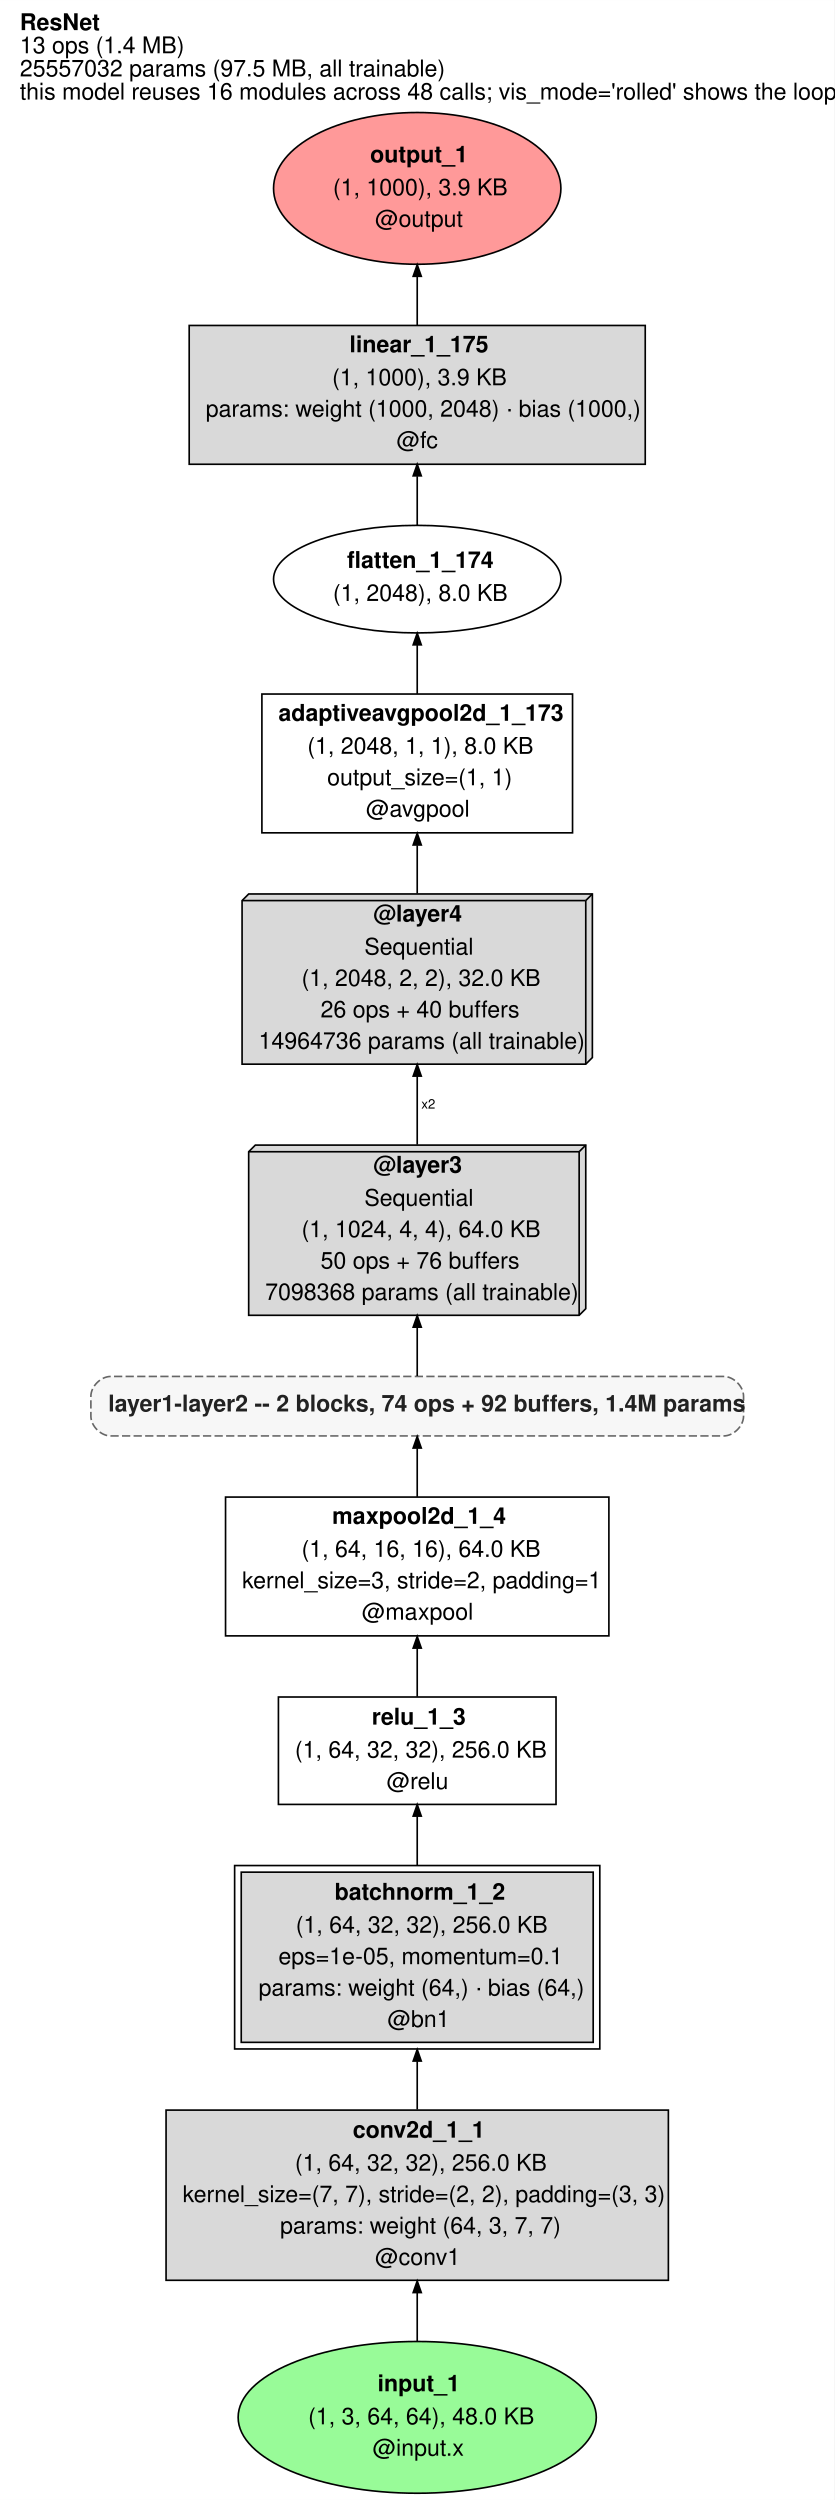
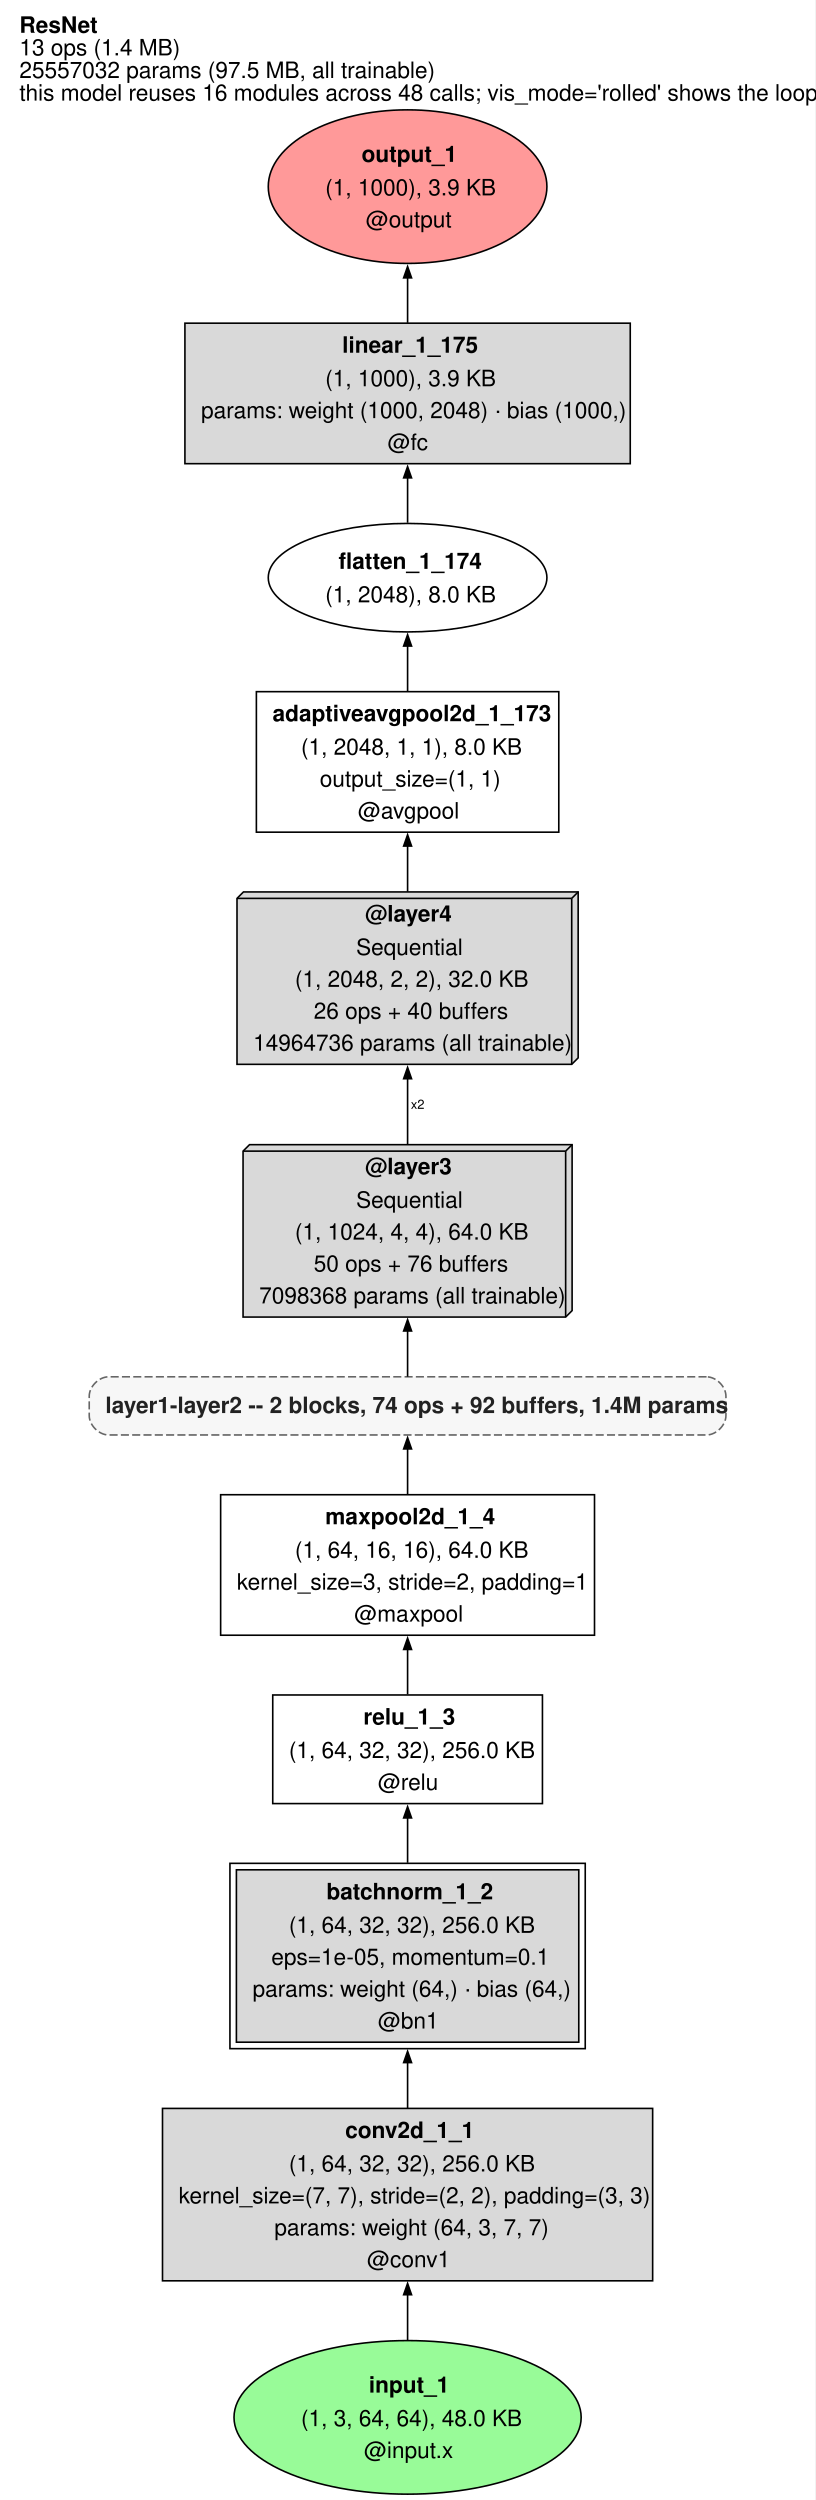
- <svg xmlns="http://www.w3.org/2000/svg" xmlns:xlink="http://www.w3.org/1999/xlink" width="505pt" height="1513pt" viewBox="0.00 0.00 505.00 1512.90">
-   <g id="graph0" class="graph" transform="scale(1 1) rotate(0) translate(4 1508.9)">
-     <polygon fill="white" stroke="transparent" points="-4,4 -4,-1508.9 501,-1508.9 501,4 -4,4" />
-     <text text-anchor="start" x="8" y="-1490.7" font-family="Helvetica,sans-Serif" font-weight="bold" font-size="14.00">ResNet</text>
-     <text text-anchor="start" x="8" y="-1476.7" font-family="Helvetica,sans-Serif" font-size="14.00">13 ops (1.4 MB)</text>
-     <text text-anchor="start" x="8" y="-1462.7" font-family="Helvetica,sans-Serif" font-size="14.00">25557032 params (97.5 MB, all trainable)</text>
-     <text text-anchor="start" x="8" y="-1448.7" font-family="Helvetica,sans-Serif" font-size="14.00">this model reuses 16 modules across 48 calls; vis_mode='rolled' shows the loop</text>
+ <svg xmlns="http://www.w3.org/2000/svg" xmlns:xlink="http://www.w3.org/1999/xlink" width="505pt" height="1548pt" viewBox="0.00 0.00 505.00 1548.00">
+   <g id="graph0" class="graph" transform="scale(1 1) rotate(0) translate(4 1544.39)">
+     <polygon fill="white" stroke="none" points="-4,4 -4,-1544.39 500.75,-1544.39 500.75,4 -4,4" />
+     <text xml:space="preserve" text-anchor="start" x="8" y="-1524.09" font-family="Helvetica,sans-Serif" font-weight="bold" font-size="14.00">ResNet</text>
+     <text xml:space="preserve" text-anchor="start" x="8" y="-1510.09" font-family="Helvetica,sans-Serif" font-size="14.00">13 ops (1.4 MB)</text>
+     <text xml:space="preserve" text-anchor="start" x="8" y="-1496.09" font-family="Helvetica,sans-Serif" font-size="14.00">25557032 params (97.5 MB, all trainable)</text>
+     <text xml:space="preserve" text-anchor="start" x="8" y="-1482.09" font-family="Helvetica,sans-Serif" font-size="14.00">this model reuses 16 modules across 48 calls; vis_mode='rolled' shows the loop</text>
    <g id="node1" class="node">
-       <ellipse fill="#98fb98" stroke="black" cx="248.5" cy="-45.96" rx="108.38" ry="45.92" />
-       <text text-anchor="start" x="224.5" y="-61.76" font-family="Helvetica,sans-Serif" font-weight="bold" font-size="14.00">input_1</text>
-       <text text-anchor="start" x="182.5" y="-41.76" font-family="Helvetica,sans-Serif" font-size="14.00">(1, 3, 64, 64), 48.0 KB</text>
-       <text text-anchor="start" x="221.5" y="-22.76" font-family="Helvetica,sans-Serif" font-size="14.00">@input.x</text>
+       <ellipse fill="#98fb98" stroke="black" cx="248.38" cy="-47.55" rx="107.48" ry="47.55" />
+       <text xml:space="preserve" text-anchor="start" x="224.38" y="-62.88" font-family="Helvetica,sans-Serif" font-weight="bold" font-size="14.00">input_1</text>
+       <text xml:space="preserve" text-anchor="start" x="182.38" y="-42.13" font-family="Helvetica,sans-Serif" font-size="14.00">(1, 3, 64, 64), 48.0 KB</text>
+       <text xml:space="preserve" text-anchor="start" x="221.38" y="-22.38" font-family="Helvetica,sans-Serif" font-size="14.00">@input.x</text>
    </g>
    <g id="node2" class="node">
-       <polygon fill="#d9d9d9" stroke="black" points="400.5,-231.92 96.5,-231.92 96.5,-128.92 400.5,-128.92 400.5,-231.92" />
-       <text text-anchor="start" x="209.5" y="-215.22" font-family="Helvetica,sans-Serif" font-weight="bold" font-size="14.00">conv2d_1_1</text>
-       <text text-anchor="start" x="174.5" y="-195.22" font-family="Helvetica,sans-Serif" font-size="14.00">(1, 64, 32, 32), 256.0 KB</text>
-       <text text-anchor="start" x="106.5" y="-176.22" font-family="Helvetica,sans-Serif" font-size="14.00">kernel_size=(7, 7), stride=(2, 2), padding=(3, 3)</text>
-       <text text-anchor="start" x="165.5" y="-157.22" font-family="Helvetica,sans-Serif" font-size="14.00">params: weight (64, 3, 7, 7)</text>
-       <text text-anchor="start" x="223" y="-138.22" font-family="Helvetica,sans-Serif" font-size="14.00">@conv1</text>
+       <polygon fill="#d9d9d9" stroke="black" points="400.12,-238.86 96.62,-238.86 96.62,-132.11 400.12,-132.11 400.12,-238.86" />
+       <text xml:space="preserve" text-anchor="start" x="209.75" y="-220.56" font-family="Helvetica,sans-Serif" font-weight="bold" font-size="14.00">conv2d_1_1</text>
+       <text xml:space="preserve" text-anchor="start" x="174.88" y="-199.81" font-family="Helvetica,sans-Serif" font-size="14.00">(1, 64, 32, 32), 256.0 KB</text>
+       <text xml:space="preserve" text-anchor="start" x="106.62" y="-180.06" font-family="Helvetica,sans-Serif" font-size="14.00">kernel_size=(7, 7), stride=(2, 2), padding=(3, 3)</text>
+       <text xml:space="preserve" text-anchor="start" x="165.88" y="-160.31" font-family="Helvetica,sans-Serif" font-size="14.00">params: weight (64, 3, 7, 7)</text>
+       <text xml:space="preserve" text-anchor="start" x="223.25" y="-140.56" font-family="Helvetica,sans-Serif" font-size="14.00">@conv1</text>
    </g>
    <g id="edge1" class="edge">
-       <path fill="none" stroke="black" d="M248.5,-92.18C248.5,-101.59 248.5,-111.63 248.5,-121.42" />
-       <polygon fill="black" stroke="black" points="246.05,-121.5 248.5,-128.5 250.95,-121.5 246.05,-121.5" />
+       <path fill="none" stroke="black" d="M248.38,-95.33C248.38,-104.48 248.38,-114.19 248.38,-123.72" />
+       <polygon fill="black" stroke="black" points="245.93,-123.51 248.38,-130.51 250.83,-123.51 245.93,-123.51" />
    </g>
    <g id="node3" class="node">
      <g id="a_node3">
        <a xlink:title="Hidden buffers: bn1.running_mean, bn1.running_var">
-           <polygon fill="#d9d9d9" stroke="black" points="355,-375.92 142,-375.92 142,-272.92 355,-272.92 355,-375.92" />
-           <polygon fill="none" stroke="black" points="359,-379.92 138,-379.92 138,-268.92 359,-268.92 359,-379.92" />
-           <text text-anchor="start" x="198.5" y="-359.22" font-family="Helvetica,sans-Serif" font-weight="bold" font-size="14.00">batchnorm_1_2</text>
-           <text text-anchor="start" x="175" y="-339.22" font-family="Helvetica,sans-Serif" font-size="14.00">(1, 64, 32, 32), 256.0 KB</text>
-           <text text-anchor="start" x="164.5" y="-320.22" font-family="Helvetica,sans-Serif" font-size="14.00">eps=1e-05, momentum=0.1</text>
-           <text text-anchor="start" x="152.5" y="-301.22" font-family="Helvetica,sans-Serif" font-size="14.00">params: weight (64,) · bias (64,)</text>
-           <text text-anchor="start" x="230.5" y="-282.22" font-family="Helvetica,sans-Serif" font-size="14.00">@bn1</text>
+           <polygon fill="#d9d9d9" stroke="black" points="354.38,-386.61 142.38,-386.61 142.38,-279.86 354.38,-279.86 354.38,-386.61" />
+           <polygon fill="none" stroke="black" points="358.38,-390.61 138.38,-390.61 138.38,-275.86 358.38,-275.86 358.38,-390.61" />
+           <text xml:space="preserve" text-anchor="start" x="198.12" y="-368.31" font-family="Helvetica,sans-Serif" font-weight="bold" font-size="14.00">batchnorm_1_2</text>
+           <text xml:space="preserve" text-anchor="start" x="174.88" y="-347.56" font-family="Helvetica,sans-Serif" font-size="14.00">(1, 64, 32, 32), 256.0 KB</text>
+           <text xml:space="preserve" text-anchor="start" x="164" y="-327.81" font-family="Helvetica,sans-Serif" font-size="14.00">eps=1e-05, momentum=0.1</text>
+           <text xml:space="preserve" text-anchor="start" x="152.38" y="-308.06" font-family="Helvetica,sans-Serif" font-size="14.00">params: weight (64,) · bias (64,)</text>
+           <text xml:space="preserve" text-anchor="start" x="230" y="-288.31" font-family="Helvetica,sans-Serif" font-size="14.00">@bn1</text>
        </a>
      </g>
    </g>
    <g id="edge2" class="edge">
-       <path fill="none" stroke="black" d="M248.5,-232.29C248.5,-241.77 248.5,-251.77 248.5,-261.53" />
-       <polygon fill="black" stroke="black" points="246.05,-261.59 248.5,-268.59 250.95,-261.59 246.05,-261.59" />
+       <path fill="none" stroke="black" d="M248.38,-239.1C248.38,-248.31 248.38,-257.98 248.38,-267.47" />
+       <polygon fill="black" stroke="black" points="245.93,-267.24 248.38,-274.24 250.83,-267.24 245.93,-267.24" />
    </g>
    <g id="node4" class="node">
-       <polygon fill="white" stroke="black" points="332.5,-481.92 164.5,-481.92 164.5,-416.92 332.5,-416.92 332.5,-481.92" />
-       <text text-anchor="start" x="221" y="-465.22" font-family="Helvetica,sans-Serif" font-weight="bold" font-size="14.00">relu_1_3</text>
-       <text text-anchor="start" x="174.5" y="-445.22" font-family="Helvetica,sans-Serif" font-size="14.00">(1, 64, 32, 32), 256.0 KB</text>
-       <text text-anchor="start" x="230" y="-426.22" font-family="Helvetica,sans-Serif" font-size="14.00">@relu</text>
+       <polygon fill="white" stroke="black" points="331.88,-494.86 164.88,-494.86 164.88,-427.61 331.88,-427.61 331.88,-494.86" />
+       <text xml:space="preserve" text-anchor="start" x="221" y="-476.56" font-family="Helvetica,sans-Serif" font-weight="bold" font-size="14.00">relu_1_3</text>
+       <text xml:space="preserve" text-anchor="start" x="174.88" y="-455.81" font-family="Helvetica,sans-Serif" font-size="14.00">(1, 64, 32, 32), 256.0 KB</text>
+       <text xml:space="preserve" text-anchor="start" x="230" y="-436.06" font-family="Helvetica,sans-Serif" font-size="14.00">@relu</text>
    </g>
    <g id="edge3" class="edge">
-       <path fill="none" stroke="black" d="M248.5,-380.09C248.5,-390.11 248.5,-400.38 248.5,-409.81" />
-       <polygon fill="black" stroke="black" points="246.05,-409.84 248.5,-416.84 250.95,-409.84 246.05,-409.84" />
+       <path fill="none" stroke="black" d="M248.38,-390.96C248.38,-400.37 248.38,-409.96 248.38,-418.89" />
+       <polygon fill="black" stroke="black" points="245.93,-418.71 248.38,-425.71 250.83,-418.71 245.93,-418.71" />
    </g>
    <g id="node5" class="node">
-       <polygon fill="white" stroke="black" points="364.5,-602.92 132.5,-602.92 132.5,-518.92 364.5,-518.92 364.5,-602.92" />
-       <text text-anchor="start" x="197" y="-586.72" font-family="Helvetica,sans-Serif" font-weight="bold" font-size="14.00">maxpool2d_1_4</text>
-       <text text-anchor="start" x="178.5" y="-566.72" font-family="Helvetica,sans-Serif" font-size="14.00">(1, 64, 16, 16), 64.0 KB</text>
-       <text text-anchor="start" x="142.5" y="-547.72" font-family="Helvetica,sans-Serif" font-size="14.00">kernel_size=3, stride=2, padding=1</text>
-       <text text-anchor="start" x="215" y="-528.72" font-family="Helvetica,sans-Serif" font-size="14.00">@maxpool</text>
+       <polygon fill="white" stroke="black" points="364.12,-618.86 132.62,-618.86 132.62,-531.86 364.12,-531.86 364.12,-618.86" />
+       <text xml:space="preserve" text-anchor="start" x="197.38" y="-600.56" font-family="Helvetica,sans-Serif" font-weight="bold" font-size="14.00">maxpool2d_1_4</text>
+       <text xml:space="preserve" text-anchor="start" x="178.62" y="-579.81" font-family="Helvetica,sans-Serif" font-size="14.00">(1, 64, 16, 16), 64.0 KB</text>
+       <text xml:space="preserve" text-anchor="start" x="142.62" y="-560.06" font-family="Helvetica,sans-Serif" font-size="14.00">kernel_size=3, stride=2, padding=1</text>
+       <text xml:space="preserve" text-anchor="start" x="215.38" y="-540.31" font-family="Helvetica,sans-Serif" font-size="14.00">@maxpool</text>
    </g>
    <g id="edge4" class="edge">
-       <path fill="none" stroke="black" d="M248.5,-482.1C248.5,-491.24 248.5,-501.45 248.5,-511.37" />
-       <polygon fill="black" stroke="black" points="246.05,-511.53 248.5,-518.53 250.95,-511.53 246.05,-511.53" />
+       <path fill="none" stroke="black" d="M248.38,-495.27C248.38,-504.06 248.38,-513.77 248.38,-523.28" />
+       <polygon fill="black" stroke="black" points="245.93,-523.05 248.38,-530.05 250.83,-523.05 245.93,-523.05" />
    </g>
    <g id="node6" class="node">
-       <path fill="#f7f7f7" stroke="#666666" stroke-dasharray="5,2" d="M434,-675.92C434,-675.92 63,-675.92 63,-675.92 57,-675.92 51,-669.92 51,-663.92 51,-663.92 51,-651.92 51,-651.92 51,-645.92 57,-639.92 63,-639.92 63,-639.92 434,-639.92 434,-639.92 440,-639.92 446,-645.92 446,-651.92 446,-651.92 446,-663.92 446,-663.92 446,-669.92 440,-675.92 434,-675.92" />
-       <text text-anchor="start" x="61.5" y="-654.72" font-family="Helvetica,sans-Serif" font-weight="bold" font-size="14.00" fill="#222222">layer1-layer2 -- 2 blocks, 74 ops + 92 buffers, 1.4M params</text>
+       <path fill="#f7f7f7" stroke="#666666" stroke-dasharray="5,2" d="M433.5,-691.86C433.5,-691.86 63.25,-691.86 63.25,-691.86 57.25,-691.86 51.25,-685.86 51.25,-679.86 51.25,-679.86 51.25,-667.86 51.25,-667.86 51.25,-661.86 57.25,-655.86 63.25,-655.86 63.25,-655.86 433.5,-655.86 433.5,-655.86 439.5,-655.86 445.5,-661.86 445.5,-667.86 445.5,-667.86 445.5,-679.86 445.5,-679.86 445.5,-685.86 439.5,-691.86 433.5,-691.86" />
+       <text xml:space="preserve" text-anchor="start" x="61.25" y="-669.43" font-family="Helvetica,sans-Serif" font-weight="bold" font-size="14.00" fill="#222222">layer1-layer2 -- 2 blocks, 74 ops + 92 buffers, 1.4M params</text>
    </g>
    <g id="edge5" class="edge">
-       <path fill="none" stroke="black" d="M248.5,-603.04C248.5,-613.07 248.5,-623.48 248.5,-632.46" />
-       <polygon fill="black" stroke="black" points="246.05,-632.61 248.5,-639.61 250.95,-632.61 246.05,-632.61" />
+       <path fill="none" stroke="black" d="M248.38,-619.24C248.38,-628.81 248.38,-638.66 248.38,-647.26" />
+       <polygon fill="black" stroke="black" points="245.93,-647.2 248.38,-654.2 250.83,-647.2 245.93,-647.2" />
    </g>
    <g id="node7" class="node">
-       <polygon fill="#d9d9d9" stroke="black" points="350.5,-815.92 150.5,-815.92 146.5,-811.92 146.5,-712.92 346.5,-712.92 350.5,-716.92 350.5,-815.92" />
-       <polyline fill="none" stroke="black" points="346.5,-811.92 146.5,-811.92 " />
-       <polyline fill="none" stroke="black" points="346.5,-811.92 346.5,-712.92 " />
-       <polyline fill="none" stroke="black" points="346.5,-811.92 350.5,-815.92 " />
-       <text text-anchor="start" x="222" y="-799.22" font-family="Helvetica,sans-Serif" font-weight="bold" font-size="14.00">@layer3</text>
-       <text text-anchor="start" x="216.5" y="-779.22" font-family="Helvetica,sans-Serif" font-size="14.00">Sequential</text>
-       <text text-anchor="start" x="178.5" y="-760.22" font-family="Helvetica,sans-Serif" font-size="14.00">(1, 1024, 4, 4), 64.0 KB</text>
-       <text text-anchor="start" x="190" y="-741.22" font-family="Helvetica,sans-Serif" font-size="14.00">50 ops + 76 buffers</text>
-       <text text-anchor="start" x="156.5" y="-722.22" font-family="Helvetica,sans-Serif" font-size="14.00">7098368 params (all trainable)</text>
+       <polygon fill="#d9d9d9" stroke="black" points="350.25,-835.61 150.5,-835.61 146.5,-831.61 146.5,-728.86 346.25,-728.86 350.25,-732.86 350.25,-835.61" />
+       <polyline fill="none" stroke="black" points="346.25,-831.61 146.5,-831.61" />
+       <polyline fill="none" stroke="black" points="346.25,-831.61 346.25,-728.86" />
+       <polyline fill="none" stroke="black" points="346.25,-831.61 350.25,-835.61" />
+       <text xml:space="preserve" text-anchor="start" x="222.12" y="-817.31" font-family="Helvetica,sans-Serif" font-weight="bold" font-size="14.00">@layer3</text>
+       <text xml:space="preserve" text-anchor="start" x="216.5" y="-796.56" font-family="Helvetica,sans-Serif" font-size="14.00">Sequential</text>
+       <text xml:space="preserve" text-anchor="start" x="178.62" y="-776.81" font-family="Helvetica,sans-Serif" font-size="14.00">(1, 1024, 4, 4), 64.0 KB</text>
+       <text xml:space="preserve" text-anchor="start" x="190.25" y="-757.06" font-family="Helvetica,sans-Serif" font-size="14.00">50 ops + 76 buffers</text>
+       <text xml:space="preserve" text-anchor="start" x="156.5" y="-737.31" font-family="Helvetica,sans-Serif" font-size="14.00">7098368 params (all trainable)</text>
    </g>
    <g id="edge6" class="edge">
-       <path fill="none" stroke="black" d="M248.5,-676.18C248.5,-684.45 248.5,-694.9 248.5,-705.65" />
-       <polygon fill="black" stroke="black" points="246.05,-705.75 248.5,-712.75 250.95,-705.75 246.05,-705.75" />
+       <path fill="none" stroke="black" d="M248.38,-691.95C248.38,-699.92 248.38,-709.94 248.38,-720.36" />
+       <polygon fill="black" stroke="black" points="245.93,-720.26 248.38,-727.26 250.83,-720.26 245.93,-720.26" />
    </g>
    <g id="node8" class="node">
-       <polygon fill="#d9d9d9" stroke="black" points="354.5,-967.92 146.5,-967.92 142.5,-963.92 142.5,-864.92 350.5,-864.92 354.5,-868.92 354.5,-967.92" />
-       <polyline fill="none" stroke="black" points="350.5,-963.92 142.5,-963.92 " />
-       <polyline fill="none" stroke="black" points="350.5,-963.92 350.5,-864.92 " />
-       <polyline fill="none" stroke="black" points="350.5,-963.92 354.5,-967.92 " />
-       <text text-anchor="start" x="222" y="-951.22" font-family="Helvetica,sans-Serif" font-weight="bold" font-size="14.00">@layer4</text>
-       <text text-anchor="start" x="216.5" y="-931.22" font-family="Helvetica,sans-Serif" font-size="14.00">Sequential</text>
-       <text text-anchor="start" x="178.5" y="-912.22" font-family="Helvetica,sans-Serif" font-size="14.00">(1, 2048, 2, 2), 32.0 KB</text>
-       <text text-anchor="start" x="190" y="-893.22" font-family="Helvetica,sans-Serif" font-size="14.00">26 ops + 40 buffers</text>
-       <text text-anchor="start" x="152.5" y="-874.22" font-family="Helvetica,sans-Serif" font-size="14.00">14964736 params (all trainable)</text>
+       <polygon fill="#d9d9d9" stroke="black" points="354,-992.11 146.75,-992.11 142.75,-988.11 142.75,-885.36 350,-885.36 354,-889.36 354,-992.11" />
+       <polyline fill="none" stroke="black" points="350,-988.11 142.75,-988.11" />
+       <polyline fill="none" stroke="black" points="350,-988.11 350,-885.36" />
+       <polyline fill="none" stroke="black" points="350,-988.11 354,-992.11" />
+       <text xml:space="preserve" text-anchor="start" x="222.12" y="-973.81" font-family="Helvetica,sans-Serif" font-weight="bold" font-size="14.00">@layer4</text>
+       <text xml:space="preserve" text-anchor="start" x="216.5" y="-953.06" font-family="Helvetica,sans-Serif" font-size="14.00">Sequential</text>
+       <text xml:space="preserve" text-anchor="start" x="178.62" y="-933.31" font-family="Helvetica,sans-Serif" font-size="14.00">(1, 2048, 2, 2), 32.0 KB</text>
+       <text xml:space="preserve" text-anchor="start" x="190.25" y="-913.56" font-family="Helvetica,sans-Serif" font-size="14.00">26 ops + 40 buffers</text>
+       <text xml:space="preserve" text-anchor="start" x="152.75" y="-893.81" font-family="Helvetica,sans-Serif" font-size="14.00">14964736 params (all trainable)</text>
    </g>
    <g id="edge7" class="edge">
-       <path fill="none" stroke="black" d="M248.5,-816.21C248.5,-829.52 248.5,-843.98 248.5,-857.64" />
-       <polygon fill="black" stroke="black" points="246.05,-857.69 248.5,-864.69 250.95,-857.69 246.05,-857.69" />
-       <text text-anchor="start" x="251" y="-838.02" font-family="Helvetica,sans-Serif" font-size="8.00">x2</text>
+       <path fill="none" stroke="black" d="M248.38,-835.97C248.38,-849.07 248.38,-863.22 248.38,-876.69" />
+       <polygon fill="black" stroke="black" points="245.93,-876.45 248.38,-883.45 250.83,-876.45 245.93,-876.45" />
+       <text xml:space="preserve" text-anchor="start" x="250.38" y="-857.76" font-family="Helvetica,sans-Serif" font-size="8.00">x2</text>
    </g>
    <g id="node9" class="node">
-       <polygon fill="white" stroke="black" points="342.5,-1088.92 154.5,-1088.92 154.5,-1004.92 342.5,-1004.92 342.5,-1088.92" />
-       <text text-anchor="start" x="164.5" y="-1072.72" font-family="Helvetica,sans-Serif" font-weight="bold" font-size="14.00">adaptiveavgpool2d_1_173</text>
-       <text text-anchor="start" x="182" y="-1052.72" font-family="Helvetica,sans-Serif" font-size="14.00">(1, 2048, 1, 1), 8.0 KB</text>
-       <text text-anchor="start" x="194" y="-1033.72" font-family="Helvetica,sans-Serif" font-size="14.00">output_size=(1, 1)</text>
-       <text text-anchor="start" x="217.5" y="-1014.72" font-family="Helvetica,sans-Serif" font-size="14.00">@avgpool</text>
+       <polygon fill="white" stroke="black" points="342,-1116.11 154.75,-1116.11 154.75,-1029.11 342,-1029.11 342,-1116.11" />
+       <text xml:space="preserve" text-anchor="start" x="164.75" y="-1097.81" font-family="Helvetica,sans-Serif" font-weight="bold" font-size="14.00">adaptiveavgpool2d_1_173</text>
+       <text xml:space="preserve" text-anchor="start" x="182.38" y="-1077.06" font-family="Helvetica,sans-Serif" font-size="14.00">(1, 2048, 1, 1), 8.0 KB</text>
+       <text xml:space="preserve" text-anchor="start" x="194" y="-1057.31" font-family="Helvetica,sans-Serif" font-size="14.00">output_size=(1, 1)</text>
+       <text xml:space="preserve" text-anchor="start" x="217.62" y="-1037.56" font-family="Helvetica,sans-Serif" font-size="14.00">@avgpool</text>
    </g>
    <g id="edge8" class="edge">
-       <path fill="none" stroke="black" d="M248.5,-968.21C248.5,-977.83 248.5,-987.86 248.5,-997.41" />
-       <polygon fill="black" stroke="black" points="246.05,-997.59 248.5,-1004.59 250.95,-997.59 246.05,-997.59" />
+       <path fill="none" stroke="black" d="M248.38,-992.23C248.38,-1001.58 248.38,-1011.3 248.38,-1020.61" />
+       <polygon fill="black" stroke="black" points="245.93,-1020.5 248.38,-1027.5 250.83,-1020.5 245.93,-1020.5" />
    </g>
    <g id="node10" class="node">
-       <ellipse fill="white" stroke="black" cx="248.5" cy="-1158.45" rx="86.95" ry="32.55" />
-       <text text-anchor="start" x="206" y="-1165.25" font-family="Helvetica,sans-Serif" font-weight="bold" font-size="14.00">flatten_1_174</text>
-       <text text-anchor="start" x="197.5" y="-1145.25" font-family="Helvetica,sans-Serif" font-size="14.00">(1, 2048), 8.0 KB</text>
+       <ellipse fill="white" stroke="black" cx="248.38" cy="-1186.69" rx="86.27" ry="33.59" />
+       <text xml:space="preserve" text-anchor="start" x="205.62" y="-1192.14" font-family="Helvetica,sans-Serif" font-weight="bold" font-size="14.00">flatten_1_174</text>
+       <text xml:space="preserve" text-anchor="start" x="197.38" y="-1171.39" font-family="Helvetica,sans-Serif" font-size="14.00">(1, 2048), 8.0 KB</text>
    </g>
    <g id="edge9" class="edge">
-       <path fill="none" stroke="black" d="M248.5,-1089.02C248.5,-1098.69 248.5,-1108.98 248.5,-1118.55" />
-       <polygon fill="black" stroke="black" points="246.05,-1118.71 248.5,-1125.71 250.95,-1118.71 246.05,-1118.71" />
+       <path fill="none" stroke="black" d="M248.38,-1116.3C248.38,-1125.59 248.38,-1135.39 248.38,-1144.61" />
+       <polygon fill="black" stroke="black" points="245.93,-1144.37 248.38,-1151.37 250.83,-1144.37 245.93,-1144.37" />
    </g>
    <g id="node11" class="node">
-       <polygon fill="#d9d9d9" stroke="black" points="386.5,-1311.98 110.5,-1311.98 110.5,-1227.98 386.5,-1227.98 386.5,-1311.98" />
-       <text text-anchor="start" x="207.5" y="-1295.78" font-family="Helvetica,sans-Serif" font-weight="bold" font-size="14.00">linear_1_175</text>
-       <text text-anchor="start" x="197" y="-1275.78" font-family="Helvetica,sans-Serif" font-size="14.00">(1, 1000), 3.9 KB</text>
-       <text text-anchor="start" x="120.5" y="-1256.78" font-family="Helvetica,sans-Serif" font-size="14.00">params: weight (1000, 2048) · bias (1000,)</text>
-       <text text-anchor="start" x="236" y="-1237.78" font-family="Helvetica,sans-Serif" font-size="14.00">@fc</text>
+       <polygon fill="#d9d9d9" stroke="black" points="386.25,-1344.28 110.5,-1344.28 110.5,-1257.28 386.25,-1257.28 386.25,-1344.28" />
+       <text xml:space="preserve" text-anchor="start" x="207.88" y="-1325.98" font-family="Helvetica,sans-Serif" font-weight="bold" font-size="14.00">linear_1_175</text>
+       <text xml:space="preserve" text-anchor="start" x="197.38" y="-1305.23" font-family="Helvetica,sans-Serif" font-size="14.00">(1, 1000), 3.9 KB</text>
+       <text xml:space="preserve" text-anchor="start" x="120.5" y="-1285.48" font-family="Helvetica,sans-Serif" font-size="14.00">params: weight (1000, 2048) · bias (1000,)</text>
+       <text xml:space="preserve" text-anchor="start" x="236" y="-1265.73" font-family="Helvetica,sans-Serif" font-size="14.00">@fc</text>
    </g>
    <g id="edge10" class="edge">
-       <path fill="none" stroke="black" d="M248.5,-1191.13C248.5,-1200.38 248.5,-1210.71 248.5,-1220.74" />
-       <polygon fill="black" stroke="black" points="246.05,-1220.98 248.5,-1227.98 250.95,-1220.98 246.05,-1220.98" />
+       <path fill="none" stroke="black" d="M248.38,-1220.72C248.38,-1229.51 248.38,-1239.21 248.38,-1248.72" />
+       <polygon fill="black" stroke="black" points="245.93,-1248.49 248.38,-1255.49 250.83,-1248.49 245.93,-1248.49" />
    </g>
    <g id="node12" class="node">
-       <ellipse fill="#ff9999" stroke="black" cx="248.5" cy="-1394.94" rx="86.95" ry="45.92" />
-       <text text-anchor="start" x="220" y="-1410.74" font-family="Helvetica,sans-Serif" font-weight="bold" font-size="14.00">output_1</text>
-       <text text-anchor="start" x="197.5" y="-1390.74" font-family="Helvetica,sans-Serif" font-size="14.00">(1, 1000), 3.9 KB</text>
-       <text text-anchor="start" x="223" y="-1371.74" font-family="Helvetica,sans-Serif" font-size="14.00">@output</text>
+       <ellipse fill="#ff9999" stroke="black" cx="248.38" cy="-1428.83" rx="86.27" ry="47.55" />
+       <text xml:space="preserve" text-anchor="start" x="219.88" y="-1444.16" font-family="Helvetica,sans-Serif" font-weight="bold" font-size="14.00">output_1</text>
+       <text xml:space="preserve" text-anchor="start" x="197.38" y="-1423.41" font-family="Helvetica,sans-Serif" font-size="14.00">(1, 1000), 3.9 KB</text>
+       <text xml:space="preserve" text-anchor="start" x="222.5" y="-1403.66" font-family="Helvetica,sans-Serif" font-size="14.00">@output</text>
    </g>
    <g id="edge11" class="edge">
-       <path fill="none" stroke="black" d="M248.5,-1312.26C248.5,-1321.7 248.5,-1331.84 248.5,-1341.67" />
-       <polygon fill="black" stroke="black" points="246.05,-1341.75 248.5,-1348.75 250.95,-1341.75 246.05,-1341.75" />
+       <path fill="none" stroke="black" d="M248.38,-1344.46C248.38,-1353.42 248.38,-1363.01 248.38,-1372.37" />
+       <polygon fill="black" stroke="black" points="245.93,-1372.36 248.38,-1379.36 250.83,-1372.36 245.93,-1372.36" />
    </g>
  </g>
</svg>
